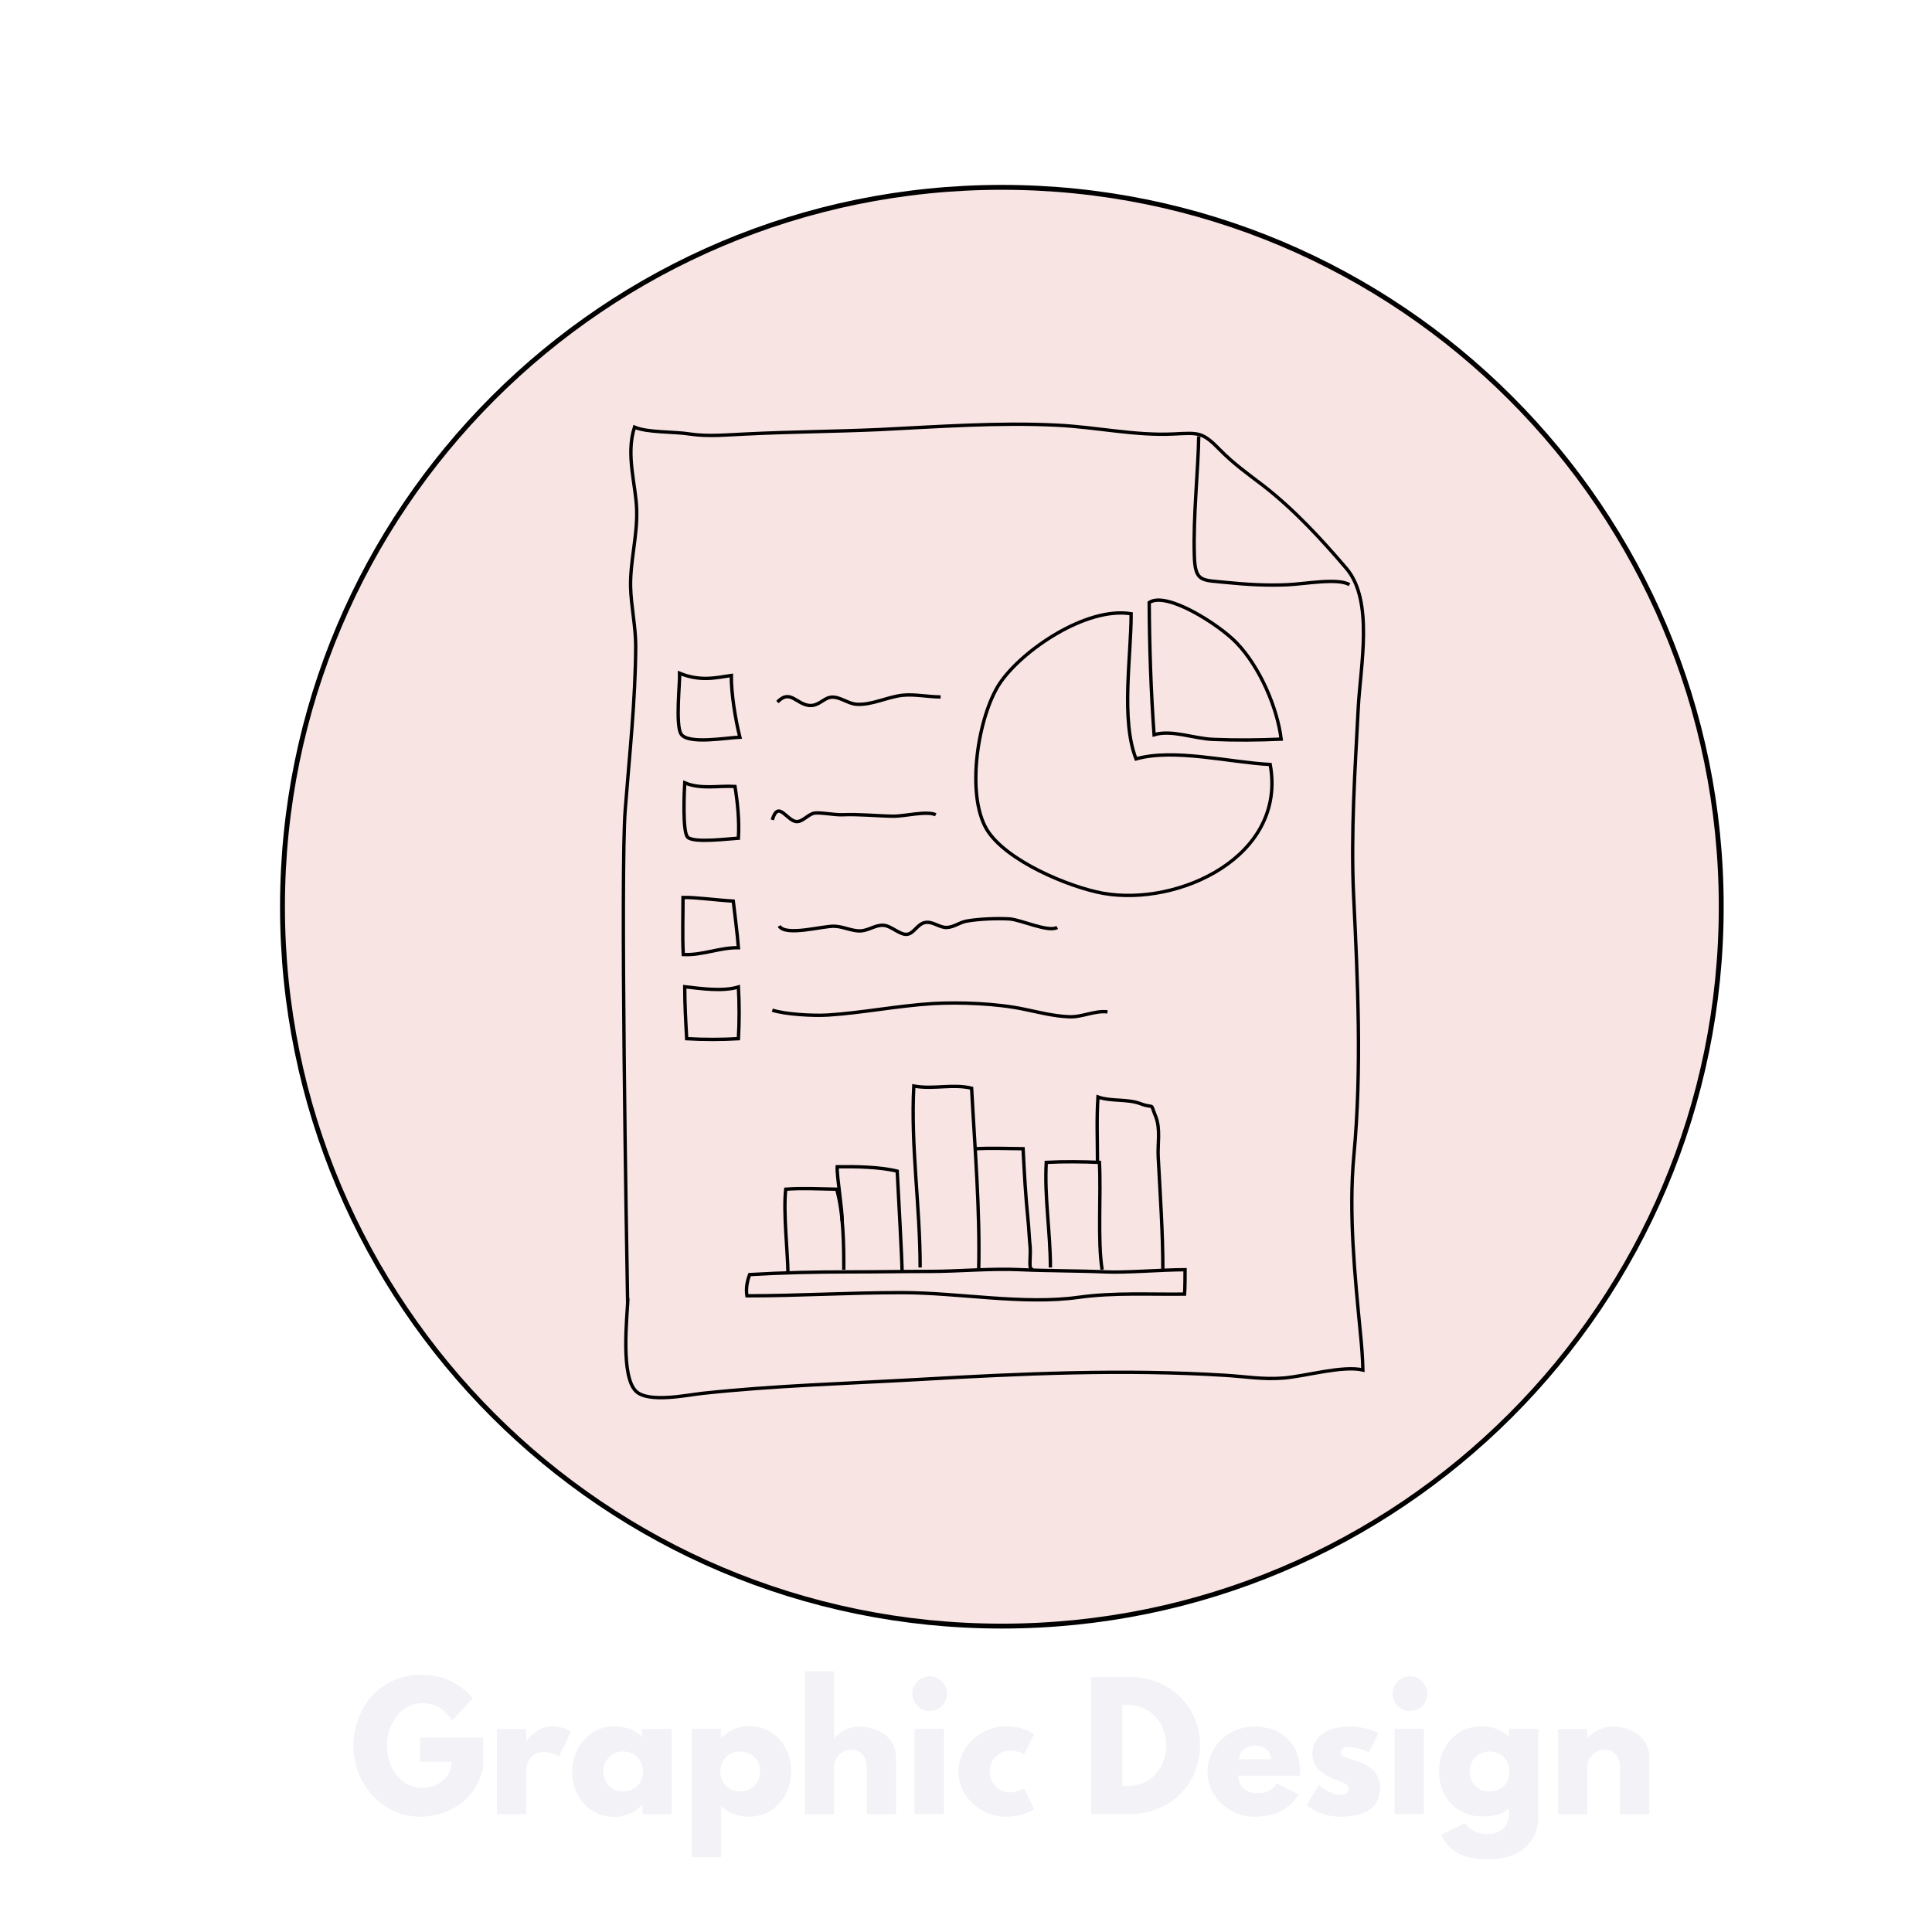
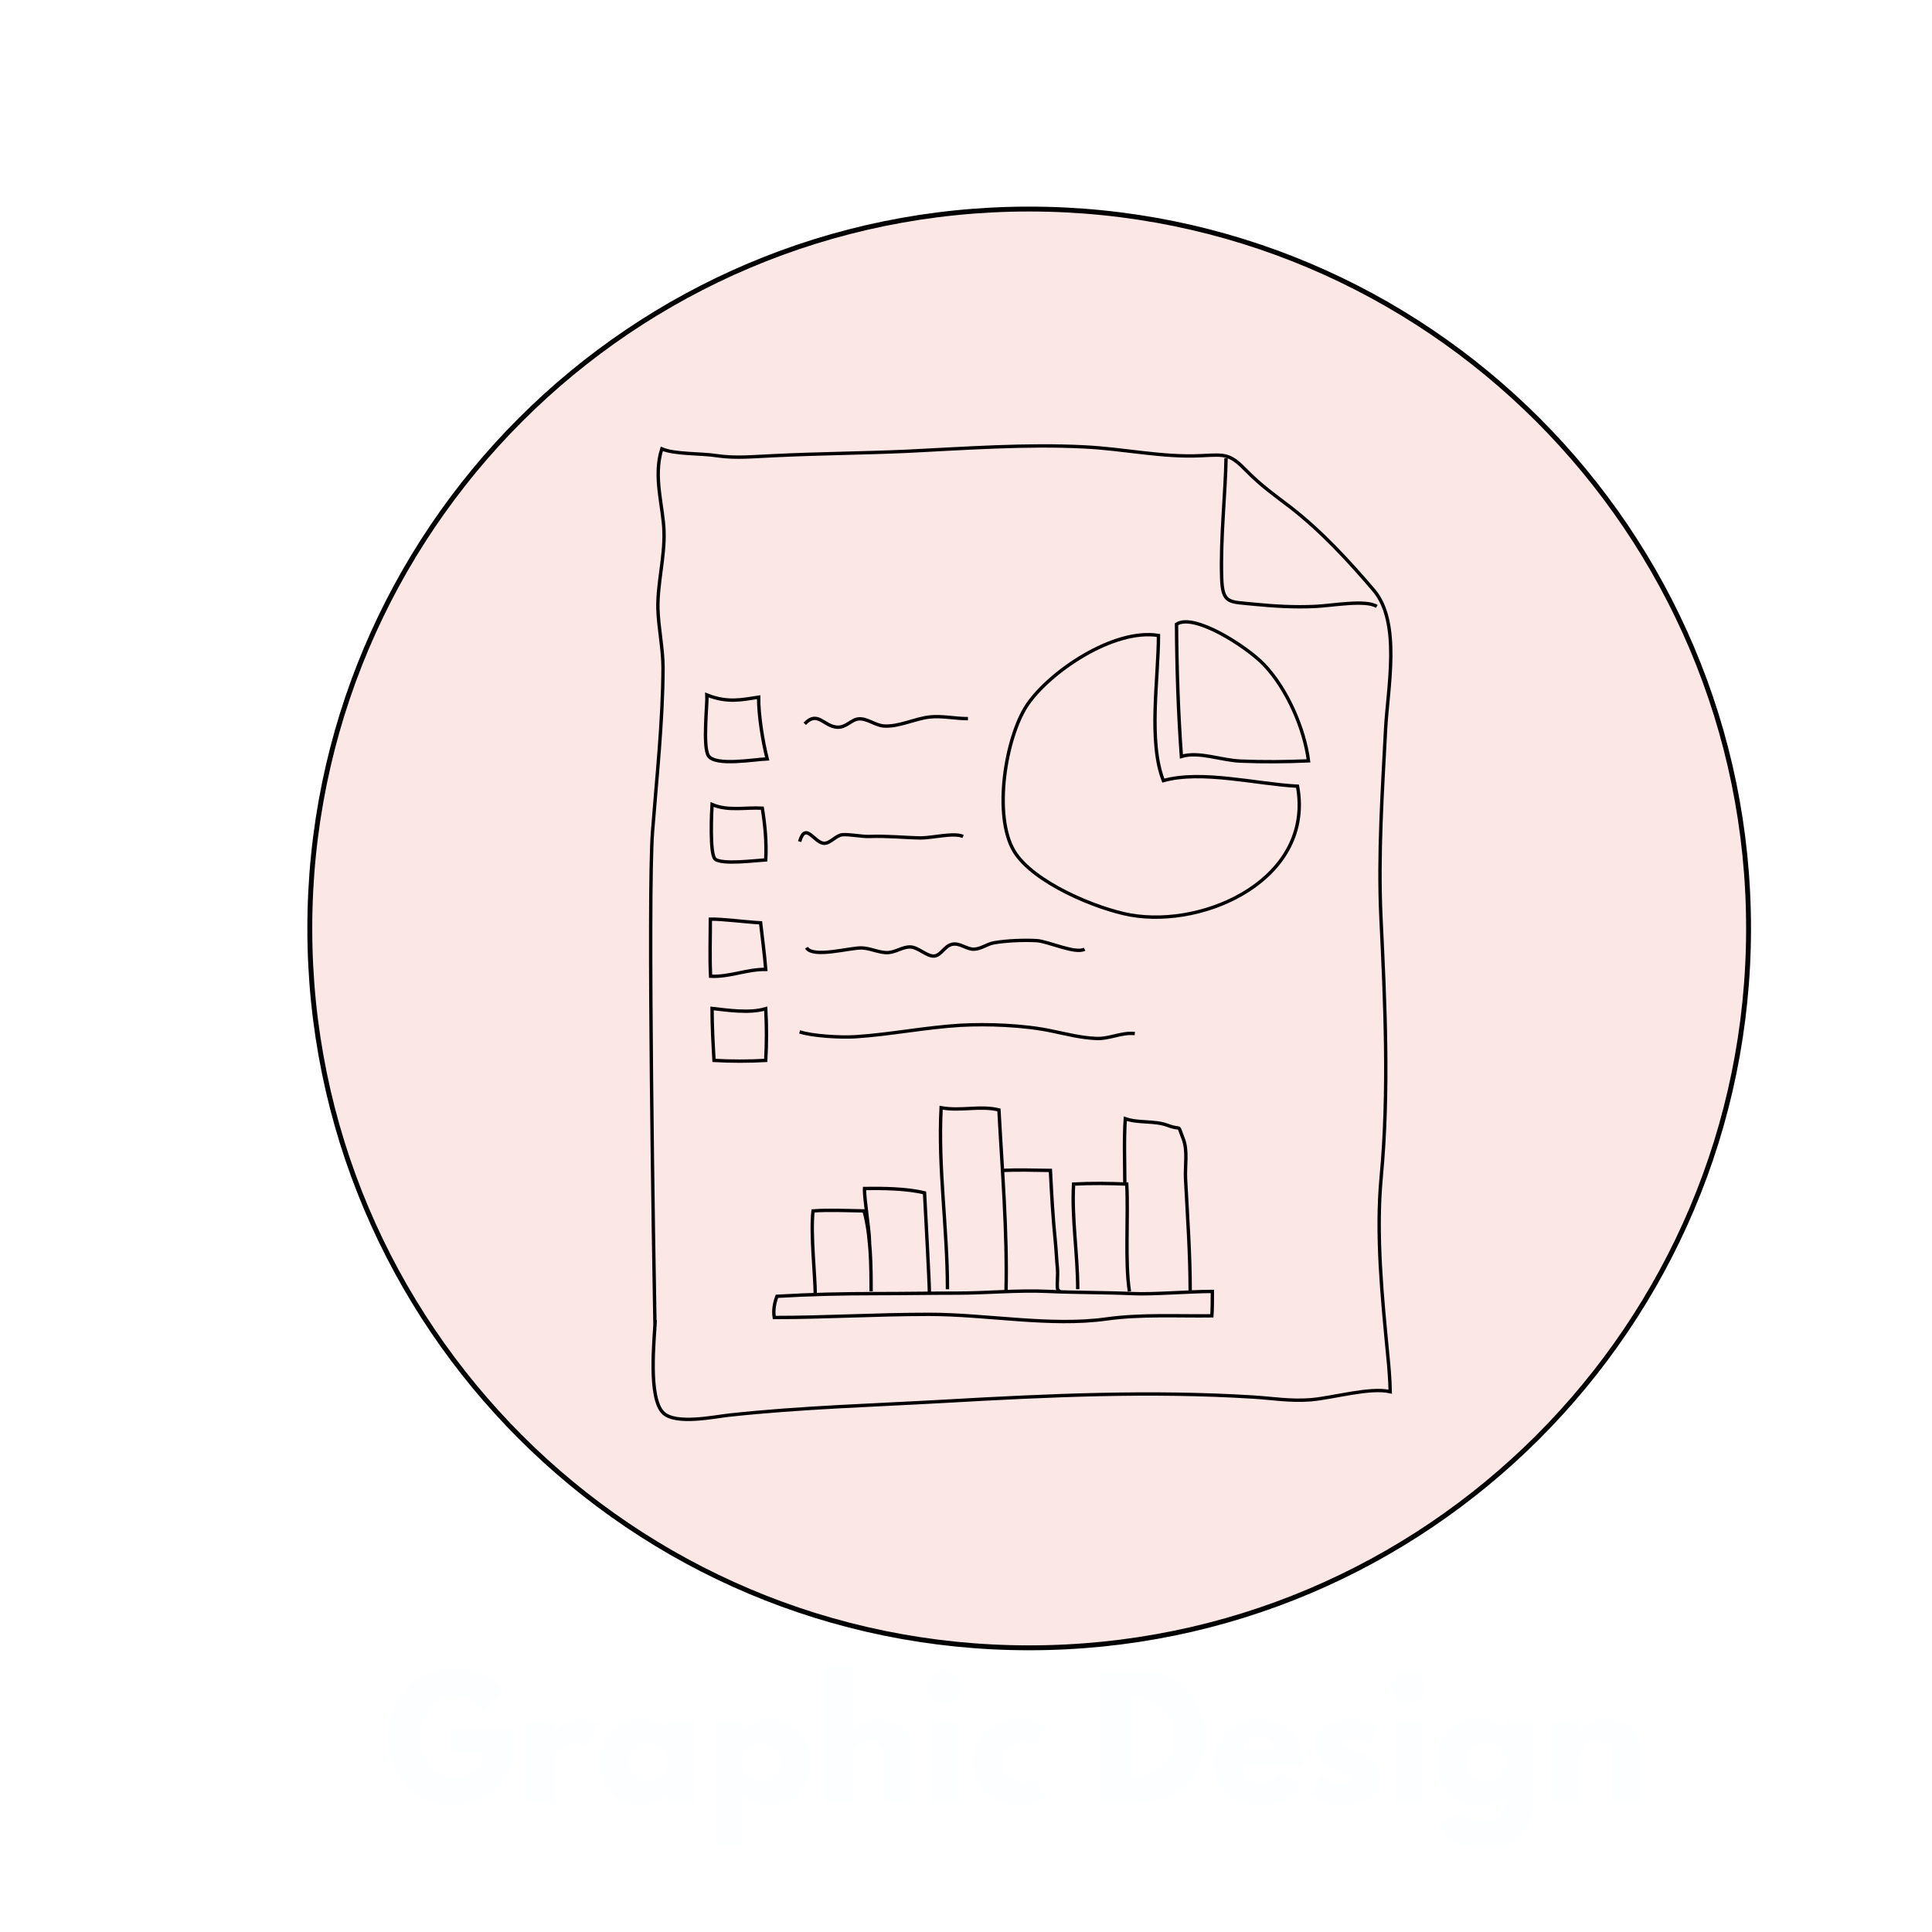
<svg xmlns="http://www.w3.org/2000/svg" version="1.1" id="Layer_1" x="0px" y="0px" viewBox="0 0 792 792" style="enable-background:new 0 0 792 792;" xml:space="preserve">
  <style type="text/css">
- 	.st0{fill:#F9E4E4;stroke:#000000;stroke-width:2;stroke-miterlimit:10;}
+ 	.st0{fill:#FBE7E5;stroke:#000000;stroke-width:2;stroke-miterlimit:10;}
	.st1{fill:none;stroke:#000000;stroke-width:0.742;stroke-miterlimit:10;}
	.st2{fill:none;stroke:#000000;stroke-width:1.381;stroke-miterlimit:10;}
- 	.st3{fill:#F2F2F7;}
+ 	.st3{fill:#FDFEFF;}
</style>
  <g>
-     <circle class="st0" cx="410.7" cy="371.7" r="294.9" />
-     <path class="st1" d="M400.3,824.6c0.1-1.9-0.1-4.5-0.7-5.9" />
-     <path class="st1" d="M-241.1,1005.2c0,0.5,0,1,0,1.5" />
-     <path class="st2" d="M257.3,534.8c-0.5-26.5-3-177.2-1-202.8c1.7-22.2,4.2-44.8,4.3-67.1c0-8.2-1.9-16.3-2.1-24.4   c-0.2-10.2,2.8-20.9,2.5-31.3c-0.2-10.2-4.6-22.6-0.9-34.1c5.2,2.3,16.4,1.8,22.5,2.8c8,1.2,15.6,0.3,23.5,0   c18.3-0.9,36.3-1,54.4-1.8c24.2-1.2,48.8-3,72.8-1.8c16.4,0.8,32,4.4,47.9,3.6c10.2-0.5,11.7-0.9,18.9,6.5   c5.6,5.7,11.5,9.9,17.8,14.7c12.6,9.8,23.7,21.8,34.1,34c11.2,13.3,5.7,39.8,4.8,57c-1.3,25.2-3.1,51.4-1.9,77.1   c1.7,35.3,3.4,71.2,0.1,106.5c-2.2,23.7,0.4,49.2,2.7,73c0.5,5,0.9,9.8,1,14.9c-8.3-1.9-23.2,2.5-32.4,3.3   c-8.5,0.7-15.7-0.6-23.9-1.1c-42-2.6-83.8-0.7-125.8,1.7c-29.9,1.7-59.1,2.5-88.8,5.7c-6.3,0.7-21.8,4-27-0.8   c-6.5-6.1-3.7-30.5-3.4-38.1" />
-     <path class="st2" d="M491.4,178.9c-0.2,13.8-2.3,32.6-1.8,48.8c0.3,11.2,3.1,10,13.4,11.1c8.1,0.8,16.4,1.3,24.9,0.9   c7-0.3,20.7-2.9,25.3,0" />
-     <path class="st2" d="M323,521.8c0-7.8-2-24.9-0.9-34.3c6.7-0.5,14.2-0.1,20.9,0c2.8,10,2.9,22.5,2.9,33" />
-     <path class="st2" d="M345.2,500.5c0.2-4.3-2.2-18.1-2-22.2c7.5-0.1,17.3,0,24.6,1.8c0.4,7.7,2,36.7,2,41.1" />
-     <path class="st2" d="M377.2,519.6c0-25.4-3.9-49.3-2.6-74.4c8.1,1.5,15.9-1,23.7,0.9c1.3,24.4,3.5,50.2,2.9,74.5" />
-     <path class="st2" d="M399.7,470.9c6.2-0.3,12.5-0.1,19.7,0c0.5,9.9,1,19.1,2,28.9c0.4,4,0.5,7.4,0.9,11.5c0.3,3.3-0.8,10.2,0.9,8.3   " />
-     <path class="st2" d="M430.6,519.6c0-14.5-2.5-28.8-1.7-43.1c7.2-0.4,14.6-0.3,21.8,0c0.7,13.3-0.8,32,1.1,44" />
-     <path class="st2" d="M449.9,476.3c0-8.8-0.4-17.8,0.2-26.6c5.4,1.9,11.9,0.7,17.3,2.7c6.3,2.4,3.8-1.1,6.4,5.4c2,5,0.7,11.3,1,16.6   c0.8,15.4,1.9,30.6,1.9,46.1" />
-     <path class="st2" d="M485.8,520.5c-9.2,0-24.4,1.3-32.7,0.9c-11.4-0.5-23.6-0.4-34.5-0.9c-12.3-0.6-25.6,0.7-37.3,0.7   c-11.7,0-20.8,0.2-33.2,0.2c-13.8,0-27.2,0.3-40.8,1.1c-1,2.6-1.6,5.7-1.1,8.7c21.3,0,41.5-1.3,63.6-1.3c23.3,0,49.6,5.1,72.5,1.9   c14.4-2,29.4-1.1,43.3-1.3C485.8,528,485.8,521.9,485.8,520.5z" />
-     <path class="st2" d="M463.7,251.6c0,17.7-4.3,43.4,2,59.5c15.7-4.4,38.1,1.4,55,2.3c6.9,37.6-37.4,58.3-68.5,52.8   c-13.8-2.5-39.9-13.3-47.7-26.2c-8.7-14.6-3.5-46.5,5.3-59.8C418.9,266.6,445.3,248.6,463.7,251.6z" />
-     <path class="st2" d="M471.1,247c0.1,18,0.7,36.4,2,54.2c7.1-2.2,16.4,1.6,24.2,1.9c9.2,0.4,18.8,0.3,27.9-0.1   c-1.6-12.9-8.7-29.5-18.3-39.5C499.9,256.2,478.2,242.2,471.1,247z" />
-     <path class="st2" d="M278.6,276c0.2,3.2-1.8,21.2,0.6,24.9c2.8,4.4,18.8,1.5,24.1,1.3c-1.8-7-3.6-18.2-3.5-25.3   C293.1,277.9,287.1,279.4,278.6,276z" />
-     <path class="st2" d="M280.7,320.9c-0.2,3.1-1,20.1,1.2,22.3c2.5,2.5,17.1,0.6,20.8,0.4c0.4-7.4-0.3-14.3-1.4-21.2   C294.4,322,287.3,323.7,280.7,320.9z" />
-     <path class="st2" d="M280,367.9c0,7.8-0.3,15.7,0.1,23.4c7.8,0.4,14.8-2.9,22.6-2.8c-0.5-6.4-1.4-12.9-2.1-19.1   C293.7,369,285.1,367.8,280,367.9z" />
-     <path class="st2" d="M280.7,404.5c0,7.2,0.4,14.2,0.8,21.3c6.9,0.4,14.3,0.4,21.2,0c0.4-7,0.4-14.3,0-21.2   C296.1,406.6,287,405.2,280.7,404.5z" />
-     <path class="st2" d="M316.6,414.1c5.1,1.7,16.7,2.4,22.9,2c14.1-0.9,28.4-3.8,43-4.7c11-0.6,26.1-0.1,37.7,2.4   c6.3,1.3,11.5,2.7,17.9,3c5.5,0.3,10.4-2.6,15.9-2" />
-     <path class="st2" d="M319.4,379.6c2.7,4.4,17.9-0.1,22.7,0.1c3.6,0.1,7.2,2.1,10.8,1.9c3.2-0.2,5.9-2.4,9.1-2.3   c3.3,0.1,6.9,4.1,9.9,3.7c2.8-0.4,4.1-4.1,7.2-4.8c3.3-0.7,6,2.2,9.1,2c2.8-0.1,5.2-2.1,8-2.6c5-0.9,12.4-1.2,17.6-0.9   c4.7,0.3,15.9,5.6,19.6,3.5" />
-     <path class="st2" d="M316.6,336.1c2.5-8.5,6,0.7,10.1,0.7c2.5,0,4.8-3.2,7.3-3.5c2.9-0.3,7.9,0.8,11.2,0.7   c7.1-0.3,14.4,0.5,21.1,0.6c4.7,0,13.6-2.3,17.3-0.6" />
-     <path class="st2" d="M318.7,287.8c5.2-5.5,7.7,0.9,13.1,1.4c3.9,0.3,5.8-3.1,9-3.4c3.4-0.3,6.7,2.6,10.2,2.9   c6.2,0.5,13-3.1,19.1-3.7c4.9-0.5,10.4,0.7,15.5,0.7" />
+     <circle class="st0" cx="421.9" cy="380.6" r="294.9" />
+     <path class="st1" d="M411.5,833.5c0.1-1.9-0.1-4.5-0.7-5.9" />
+     <path class="st1" d="M-229.9,1014.1c0,0.5,0,1,0,1.5" />
+     <path class="st2" d="M268.5,543.7c-0.5-26.5-3-177.2-1-202.8c1.7-22.2,4.2-44.8,4.3-67.1c0-8.2-1.9-16.3-2.1-24.4   c-0.2-10.2,2.8-20.9,2.5-31.3c-0.2-10.2-4.6-22.6-0.9-34.1c5.2,2.3,16.4,1.8,22.5,2.8c8,1.2,15.6,0.3,23.5,0   c18.3-0.9,36.3-1,54.4-1.8c24.2-1.2,48.8-3,72.8-1.8c16.4,0.8,32,4.4,47.9,3.6c10.2-0.5,11.7-0.9,18.9,6.5   c5.6,5.7,11.5,9.9,17.8,14.7c12.6,9.8,23.7,21.8,34.1,34c11.2,13.3,5.7,39.8,4.8,57c-1.3,25.2-3.1,51.4-1.9,77.1   c1.7,35.3,3.4,71.2,0.1,106.5c-2.2,23.7,0.4,49.2,2.7,73c0.5,5,0.9,9.8,1,14.9c-8.3-1.9-23.2,2.5-32.4,3.3   c-8.5,0.7-15.7-0.6-23.9-1.1c-42-2.6-83.8-0.7-125.8,1.7c-29.9,1.7-59.1,2.5-88.8,5.7c-6.3,0.7-21.8,4-27-0.8   c-6.5-6.1-3.7-30.5-3.4-38.1" />
+     <path class="st2" d="M502.6,187.8c-0.2,13.8-2.3,32.6-1.8,48.8c0.3,11.2,3.1,10,13.4,11.1c8.1,0.8,16.4,1.3,24.9,0.9   c7-0.3,20.7-2.9,25.3,0" />
+     <path class="st2" d="M334.2,530.7c0-7.8-2-24.9-0.9-34.3c6.7-0.5,14.2-0.1,20.9,0c2.8,10,2.9,22.5,2.9,33" />
+     <path class="st2" d="M356.4,509.4c0.2-4.3-2.2-18.1-2-22.2c7.5-0.1,17.3,0,24.6,1.8c0.4,7.7,2,36.7,2,41.1" />
+     <path class="st2" d="M388.4,528.5c0-25.4-3.9-49.3-2.6-74.4c8.1,1.5,15.9-1,23.7,0.9c1.3,24.4,3.5,50.2,2.9,74.5" />
+     <path class="st2" d="M410.9,479.8c6.2-0.3,12.5-0.1,19.7,0c0.5,9.9,1,19.1,2,28.9c0.4,4,0.5,7.4,0.9,11.5c0.3,3.3-0.8,10.2,0.9,8.3   " />
+     <path class="st2" d="M441.8,528.5c0-14.5-2.5-28.8-1.7-43.1c7.2-0.4,14.6-0.3,21.8,0c0.7,13.3-0.8,32,1.1,44" />
+     <path class="st2" d="M461.1,485.2c0-8.8-0.4-17.8,0.2-26.6c5.4,1.9,11.9,0.7,17.3,2.7c6.3,2.4,3.8-1.1,6.4,5.4c2,5,0.7,11.3,1,16.6   c0.8,15.4,1.9,30.6,1.9,46.1" />
+     <path class="st2" d="M497,529.4c-9.2,0-24.4,1.3-32.7,0.9c-11.4-0.5-23.6-0.4-34.5-0.9c-12.3-0.6-25.6,0.7-37.3,0.7   c-11.7,0-20.8,0.2-33.2,0.2c-13.8,0-27.2,0.3-40.8,1.1c-1,2.6-1.6,5.7-1.1,8.7c21.3,0,41.5-1.3,63.6-1.3c23.3,0,49.6,5.1,72.5,1.9   c14.4-2,29.4-1.1,43.3-1.3C497,536.9,497,530.8,497,529.4z" />
+     <path class="st2" d="M474.9,260.5c0,17.7-4.3,43.4,2,59.5c15.7-4.4,38.1,1.4,55,2.3c6.9,37.6-37.4,58.3-68.5,52.8   c-13.8-2.5-39.9-13.3-47.7-26.2c-8.7-14.6-3.5-46.5,5.3-59.8C430.1,275.5,456.5,257.5,474.9,260.5z" />
+     <path class="st2" d="M482.3,255.9c0.1,18,0.7,36.4,2,54.2c7.1-2.2,16.4,1.6,24.2,1.9c9.2,0.4,18.8,0.3,27.9-0.1   c-1.6-12.9-8.7-29.5-18.3-39.5C511.1,265.1,489.4,251.1,482.3,255.9z" />
+     <path class="st2" d="M289.8,284.9c0.2,3.2-1.8,21.2,0.6,24.9c2.8,4.4,18.8,1.5,24.1,1.3c-1.8-7-3.6-18.2-3.5-25.3   C304.3,286.8,298.3,288.3,289.8,284.9z" />
+     <path class="st2" d="M291.9,329.8c-0.2,3.1-1,20.1,1.2,22.3c2.5,2.5,17.1,0.6,20.8,0.4c0.4-7.4-0.3-14.3-1.4-21.2   C305.6,330.9,298.5,332.6,291.9,329.8z" />
+     <path class="st2" d="M291.2,376.8c0,7.8-0.3,15.7,0.1,23.4c7.8,0.4,14.8-2.9,22.6-2.8c-0.5-6.4-1.4-12.9-2.1-19.1   C304.9,377.9,296.3,376.7,291.2,376.8z" />
+     <path class="st2" d="M291.9,413.4c0,7.2,0.4,14.2,0.8,21.3c6.9,0.4,14.3,0.4,21.2,0c0.4-7,0.4-14.3,0-21.2   C307.3,415.5,298.2,414.1,291.9,413.4z" />
+     <path class="st2" d="M327.8,423c5.1,1.7,16.7,2.4,22.9,2c14.1-0.9,28.4-3.8,43-4.7c11-0.6,26.1-0.1,37.7,2.4   c6.3,1.3,11.5,2.7,17.9,3c5.5,0.3,10.4-2.6,15.9-2" />
+     <path class="st2" d="M330.6,388.5c2.7,4.4,17.9-0.1,22.7,0.1c3.6,0.1,7.2,2.1,10.8,1.9c3.2-0.2,5.9-2.4,9.1-2.3   c3.3,0.1,6.9,4.1,9.9,3.7c2.8-0.4,4.1-4.1,7.2-4.8c3.3-0.7,6,2.2,9.1,2c2.8-0.1,5.2-2.1,8-2.6c5-0.9,12.4-1.2,17.6-0.9   c4.7,0.3,15.9,5.6,19.6,3.5" />
+     <path class="st2" d="M327.8,345c2.5-8.5,6,0.7,10.1,0.7c2.5,0,4.8-3.2,7.3-3.5c2.9-0.3,7.9,0.8,11.2,0.7c7.1-0.3,14.4,0.5,21.1,0.6   c4.7,0,13.6-2.3,17.3-0.6" />
+     <path class="st2" d="M329.9,296.7c5.2-5.5,7.7,0.9,13.1,1.4c3.9,0.3,5.8-3.1,9-3.4c3.4-0.3,6.7,2.6,10.2,2.9   c6.2,0.5,13-3.1,19.1-3.7c4.9-0.5,10.4,0.7,15.5,0.7" />
    <g>
-       <path class="st3" d="M198.1,724.4c-3.1,14.2-14.9,20.3-25.9,20.3c-15.1,0-27.3-13-27.3-29c0-16.1,11.6-29.1,27.3-29.1    c9.9,0,16.7,3.7,21.6,9.6l-8.4,9.2c-3.3-5.2-7.5-7.2-12.5-7.2c-7.9,0-14.3,7.8-14.3,17.5c0,9.5,6.4,17.3,14.3,17.3    c6.1,0,12.2-3.9,12.2-10.8h-12.9v-9.9h25.9V724.4z" />
-       <path class="st3" d="M203.7,708.8h12v5h0.1c0,0,3.8-6.1,10.7-6.1c4.5,0,7.6,2.2,7.6,2.2l-5,10.2c0,0-2.2-1.9-6.3-1.9    c-6.3,0-7.1,6.2-7.1,7.1v18.4h-12V708.8z" />
-       <path class="st3" d="M251.9,707.7c4.7,0,8.6,1.6,11.4,4.4v-3.3h12v34.9h-11.9v-3.9h-0.1c-2.6,2.9-6.7,5-11.4,5    c-10.2,0-17.3-8.2-17.3-18.4S241.7,707.7,251.9,707.7z M255.5,734.4c4.7,0,8.1-3.4,8.1-8.2c0-4.8-3.6-8.2-8.1-8.2    c-4.6,0-8.2,3.4-8.2,8.2C247.3,731,250.6,734.4,255.5,734.4z" />
-       <path class="st3" d="M307,744.7c-4.7,0-8.6-1.6-11.4-4.4v21h-12v-52.6h11.9v3.9h0.1c2.6-2.9,6.7-5,11.4-5    c10.2,0,17.3,8.2,17.3,18.4C324.3,736.4,317.2,744.7,307,744.7z M303.4,718c-4.7,0-8.1,3.4-8.1,8.2c0,4.8,3.6,8.2,8.1,8.2    c4.6,0,8.2-3.4,8.2-8.2C311.5,721.4,308.2,718,303.4,718z" />
-       <path class="st3" d="M329.9,685.2h12v27.3h0.1c2.7-2.7,6.2-4.7,10-4.7c6.4,0,15.3,3.2,15.3,12.9v23h-12v-19.7    c0-3.5-2.4-6.8-6.3-6.8c-3.6,0-7.1,3.3-7.1,6.8v19.7h-12V685.2z" />
-       <path class="st3" d="M388.2,694.3c0,3.9-3.2,7.1-7.1,7.1c-3.9,0-7.1-3.2-7.1-7.1s3.2-7.1,7.1-7.1    C385,687.2,388.2,690.4,388.2,694.3z M374.9,743.6h12v-34.9h-12V743.6z" />
-       <path class="st3" d="M405.7,726.2c0,4.8,3.7,8.6,8.3,8.6c3.6,0,5.8-1.6,5.8-1.6l4.1,8.4c0,0-3.9,3.1-11.7,3.1    c-10.1,0-19.3-8.2-19.3-18.4c0-10.3,9.2-18.6,19.3-18.6c7.8,0,11.7,3.3,11.7,3.3l-4.1,8.2c0,0-2.2-1.6-5.8-1.6    C409.4,717.6,405.7,721.4,405.7,726.2z" />
-       <path class="st3" d="M463.6,687.5c15.4,0,28.3,11.7,28.3,28c0,16.4-12.9,28.1-28.3,28.1h-16.3v-56.1H463.6z M462.1,732.2    c9.5,0,15.9-7.2,16-16.6c0-9.4-6.5-16.7-16-16.7h-2v33.2H462.1z" />
-       <path class="st3" d="M507.6,727.9c0,5.4,4.5,7.2,7.5,7.2c3.9,0,5.6-0.7,8.5-3.9l8.7,4.4c-3.9,6.6-10.3,9.1-18.1,9.1    c-10.5,0-19.2-8.3-19.2-18.4c0-10.2,8.6-18.5,19.2-18.5c10.6,0,18.7,6.3,18.7,18.5c0,0.5,0,1.2-0.1,1.6H507.6z M521.2,721.2    c-0.5-3.7-3.1-5.6-6.6-5.6c-4.1,0-6.5,2.4-6.7,5.6H521.2z" />
-       <path class="st3" d="M565.1,710.5l-3.9,7.9c0,0-4.1-2.2-7.8-2.2c-2.7,0-3.7,0.5-3.7,2.1c0,1.8,2.4,2.4,5.4,3.3    c4.6,1.4,10.6,4,10.6,11.2c0,10.3-9.4,11.9-16.5,11.9c-8.4,0-13.5-4.7-13.5-4.7l4.9-8.2c0,0,4.8,4,8.6,4c1.7,0,3.7-0.2,3.7-2.5    c0-2.5-3.8-2.7-7.8-4.8c-3.5-1.8-7.1-4.3-7.1-9.5c0-7.1,6.1-11.2,15.2-11.2C560.2,707.7,565.1,710.5,565.1,710.5z" />
-       <path class="st3" d="M585.1,694.3c0,3.9-3.2,7.1-7.1,7.1c-3.9,0-7.1-3.2-7.1-7.1s3.2-7.1,7.1-7.1    C581.9,687.2,585.1,690.4,585.1,694.3z M571.7,743.6h12v-34.9h-12V743.6z" />
-       <path class="st3" d="M600.6,747.4c1.3,2.1,4.2,4.5,9.5,4.5c3.3,0,8.5-2,8.5-8.2v-2.6c-2.6,2.9-6.7,3.5-11.4,3.5    c-10.2,0-17.3-8.2-17.3-18.4s7.1-18.5,17.3-18.5c4.6,0,8.4,1.5,11.2,4.1h0.2v-3.1h12v35.8c0,11.7-8.6,17.7-20.5,17.7    c-7.3,0-15.6-1.6-19.3-10.1L600.6,747.4z M610.7,734.4c4.7,0,8.1-3.4,8.1-8.2c0-4.8-3.6-8.2-8.1-8.2c-4.6,0-8.2,3.4-8.2,8.2    C602.5,731,605.8,734.4,610.7,734.4z" />
-       <path class="st3" d="M638.7,708.8h12v3.7h0.1c2.7-2.7,6.2-4.7,10-4.7c6.4,0,15.3,3.2,15.3,12.9v23h-12v-19.7    c0-3.5-2.4-6.8-6.3-6.8c-3.6,0-7.1,3.3-7.1,6.8v19.7h-12V708.8z" />
+       <path class="st3" d="M210.4,720.6c-3,13.7-14.4,19.6-25,19.6c-14.6,0-26.4-12.6-26.4-28.1c0-15.6,11.2-28.1,26.4-28.1    c9.5,0,16.2,3.5,20.9,9.3l-8.1,8.9c-3.2-5.1-7.3-7-12.1-7c-7.6,0-13.8,7.6-13.8,17c0,9.2,6.2,16.7,13.8,16.7    c5.9,0,11.8-3.8,11.8-10.4h-12.5v-9.5h25V720.6z" />
+       <path class="st3" d="M215.8,705.5h11.6v4.9h0.1c0,0,3.7-5.8,10.3-5.8c4.3,0,7.4,2.1,7.4,2.1l-4.9,9.9c0,0-2.2-1.8-6-1.8    c-6,0-6.9,6-6.9,6.8v17.7h-11.6V705.5z" />
+       <path class="st3" d="M262.4,704.5c4.5,0,8.3,1.5,11,4.2v-3.2H285v33.7h-11.5v-3.8h-0.1c-2.5,2.8-6.4,4.8-11,4.8    c-9.9,0-16.8-8-16.8-17.8S252.5,704.5,262.4,704.5z M265.8,730.3c4.5,0,7.8-3.3,7.8-7.9c0-4.7-3.5-8-7.8-8c-4.4,0-7.9,3.3-7.9,8    C258,727,261.1,730.3,265.8,730.3z" />
+       <path class="st3" d="M315.6,740.2c-4.5,0-8.3-1.5-11-4.2v20.3h-11.6v-50.8h11.5v3.8h0.1c2.5-2.8,6.4-4.8,11-4.8    c9.9,0,16.8,8,16.8,17.8C332.4,732.2,325.5,740.2,315.6,740.2z M312.1,714.5c-4.5,0-7.8,3.3-7.8,7.9c0,4.7,3.5,8,7.8,8    c4.4,0,7.9-3.3,7.9-8C320,717.7,316.8,714.5,312.1,714.5z" />
+       <path class="st3" d="M337.8,682.7h11.6v26.4h0.1c2.6-2.6,6-4.5,9.7-4.5c6.2,0,14.8,3.1,14.8,12.5v22.2h-11.6v-19.1    c0-3.4-2.3-6.6-6-6.6c-3.5,0-6.9,3.2-6.9,6.6v19.1h-11.6V682.7z" />
+       <path class="st3" d="M394.1,691.6c0,3.8-3.1,6.9-6.9,6.9c-3.8,0-6.9-3.1-6.9-6.9s3.1-6.9,6.9-6.9    C391,684.7,394.1,687.8,394.1,691.6z M381.3,739.2h11.6v-33.7h-11.6V739.2z" />
+       <path class="st3" d="M411,722.3c0,4.7,3.6,8.3,8,8.3c3.5,0,5.7-1.6,5.7-1.6l3.9,8.1c0,0-3.8,3-11.3,3c-9.7,0-18.7-7.9-18.7-17.7    c0-9.9,8.9-17.9,18.7-17.9c7.5,0,11.3,3.2,11.3,3.2l-3.9,8c0,0-2.2-1.6-5.7-1.6C414.6,714.1,411,717.7,411,722.3z" />
+       <path class="st3" d="M467,685c14.9,0,27.3,11.3,27.3,27.1c0,15.8-12.4,27.1-27.3,27.1h-15.7V685H467z M465.6,728.2    c9.1,0,15.4-7,15.4-16c0-9.1-6.2-16.1-15.4-16.1h-1.9v32.1H465.6z" />
+       <path class="st3" d="M509.5,724c0,5.2,4.3,7,7.3,7c3.7,0,5.4-0.7,8.2-3.7l8.4,4.2c-3.8,6.4-10,8.8-17.5,8.8    c-10.2,0-18.5-8-18.5-17.8c0-9.9,8.3-17.9,18.5-17.9c10.3,0,18.1,6,18.1,17.9c0,0.5,0,1.2-0.1,1.6H509.5z M522.6,717.5    c-0.5-3.5-3-5.5-6.4-5.5c-4,0-6.2,2.4-6.4,5.5H522.6z" />
+       <path class="st3" d="M565.1,707.2l-3.8,7.6c0,0-3.9-2.1-7.5-2.1c-2.6,0-3.6,0.5-3.6,2c0,1.8,2.4,2.3,5.3,3.2    c4.5,1.4,10.3,3.9,10.3,10.8c0,9.9-9.1,11.5-16,11.5c-8.1,0-13-4.5-13-4.5l4.7-8c0,0,4.6,3.9,8.3,3.9c1.6,0,3.6-0.2,3.6-2.4    c0-2.4-3.7-2.6-7.5-4.6c-3.4-1.8-6.8-4.1-6.8-9.2c0-6.9,5.8-10.8,14.7-10.8C560.3,704.5,565.1,707.2,565.1,707.2z" />
+       <path class="st3" d="M584.4,691.6c0,3.8-3.1,6.9-6.9,6.9s-6.9-3.1-6.9-6.9s3.1-6.9,6.9-6.9S584.4,687.8,584.4,691.6z M571.5,739.2    h11.6v-33.7h-11.6V739.2z" />
+       <path class="st3" d="M599.4,742.8c1.2,2,4.1,4.3,9.1,4.3c3.2,0,8.2-1.9,8.2-7.9v-2.5c-2.5,2.8-6.4,3.4-11,3.4    c-9.9,0-16.8-8-16.8-17.8s6.9-17.9,16.8-17.9c4.5,0,8.1,1.4,10.8,4h0.2v-3h11.6v34.6c0,11.3-8.3,17.2-19.8,17.2    c-7,0-15.1-1.6-18.7-9.8L599.4,742.8z M609.2,730.3c4.5,0,7.8-3.3,7.8-7.9c0-4.7-3.5-8-7.8-8c-4.4,0-7.9,3.3-7.9,8    C601.3,727,604.4,730.3,609.2,730.3z" />
+       <path class="st3" d="M636.2,705.5h11.6v3.5h0.1c2.6-2.6,6-4.5,9.7-4.5c6.2,0,14.8,3.1,14.8,12.5v22.2h-11.6v-19.1    c0-3.4-2.3-6.6-6-6.6c-3.5,0-6.9,3.2-6.9,6.6v19.1h-11.6V705.5z" />
    </g>
  </g>
</svg>
